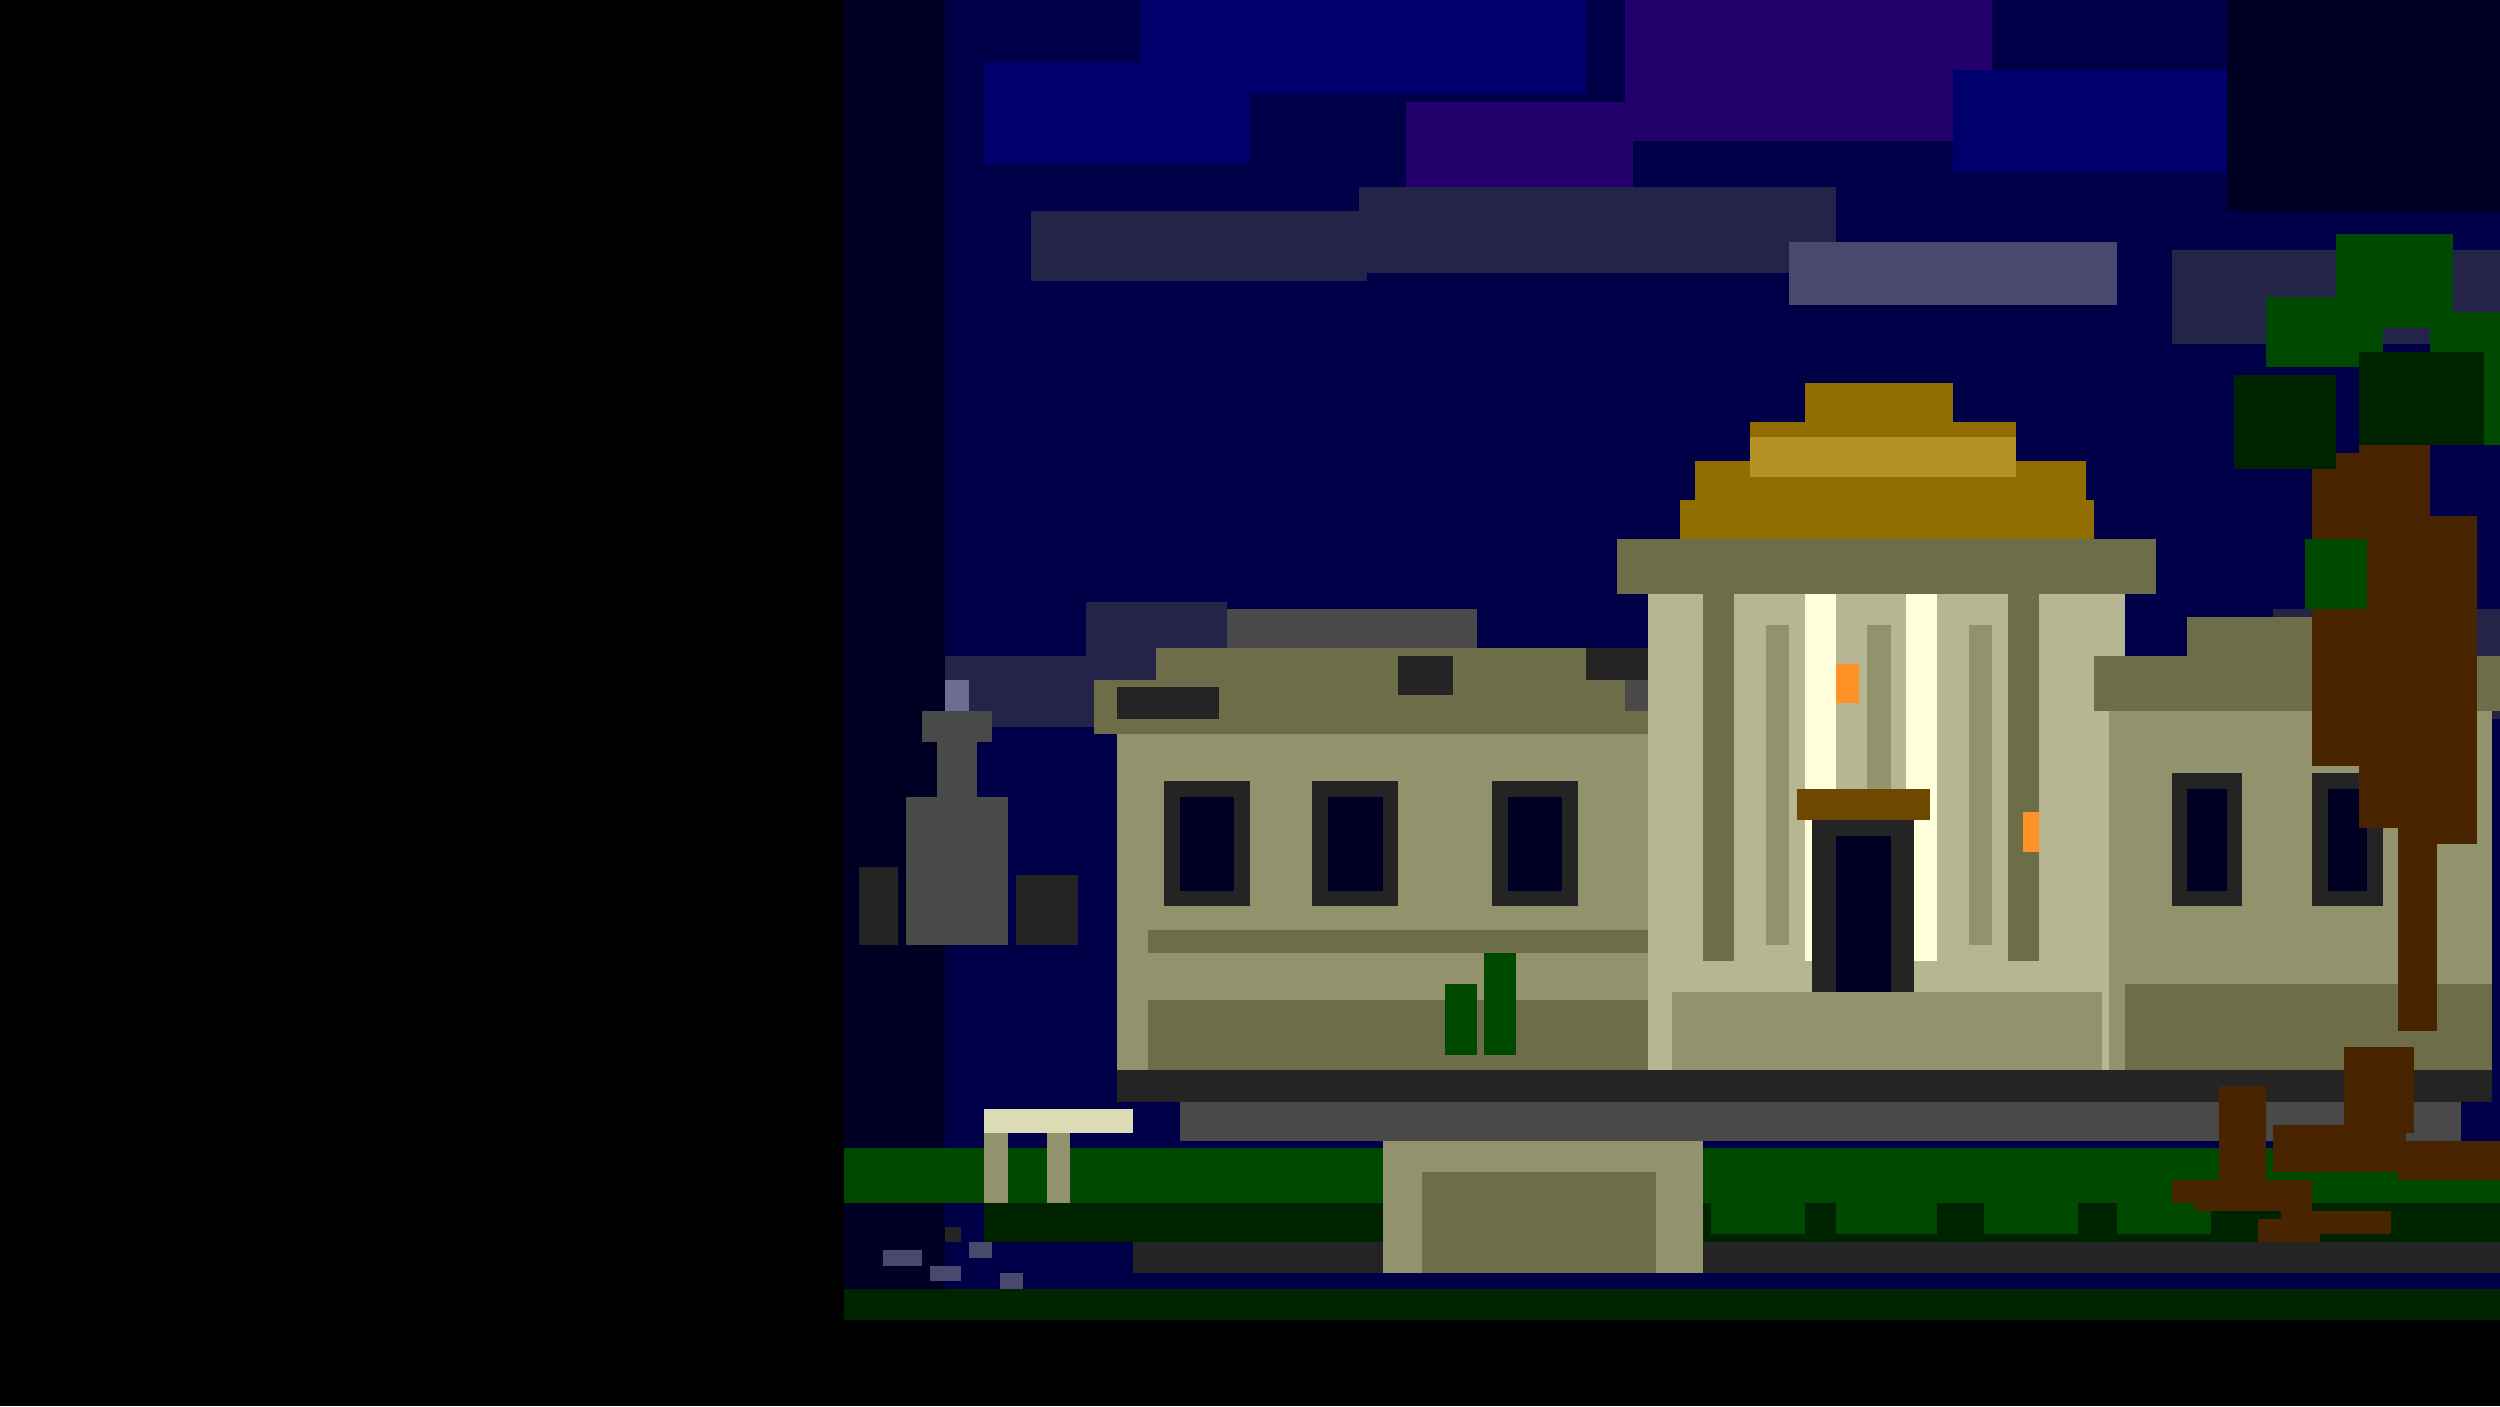
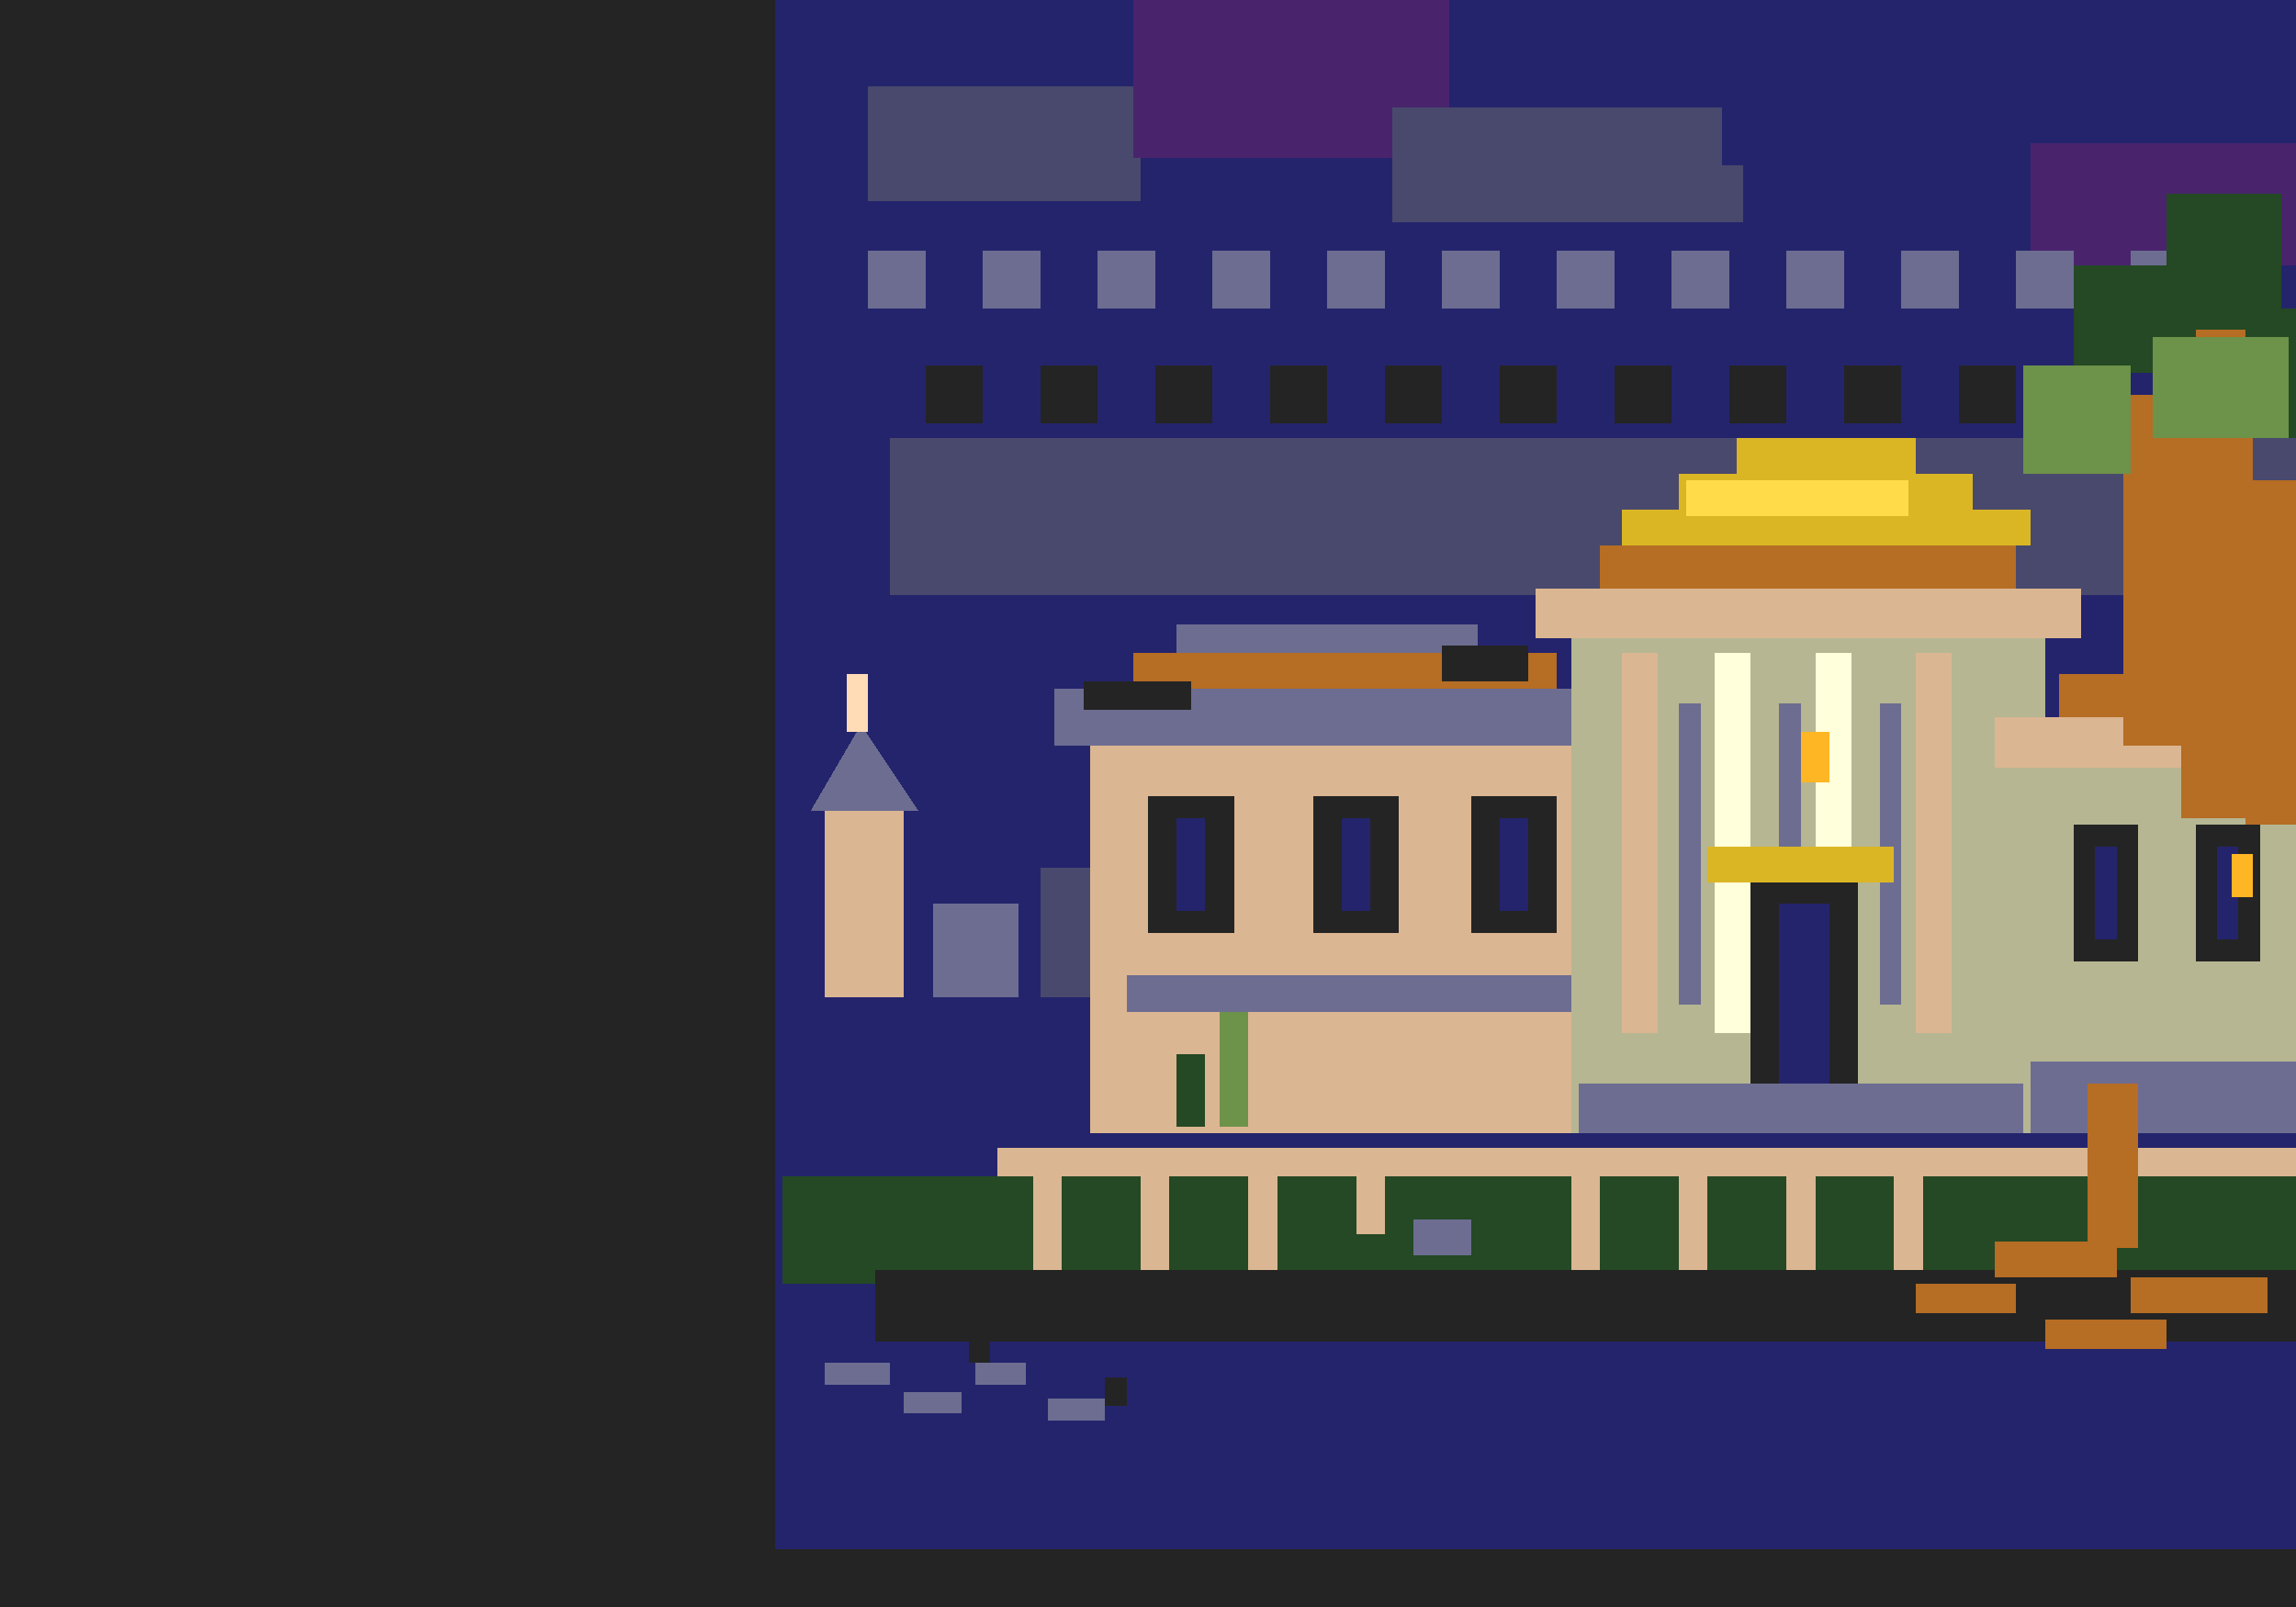
- <svg xmlns="http://www.w3.org/2000/svg" width="320" height="180" viewBox="0 0 320 180" shape-rendering="crispEdges" role="img" aria-labelledby="title desc">
-   <rect width="320" height="180" fill="#000049" />
-   <rect x="0" y="0" width="108" height="180" fill="#000000" />
-   <rect x="108" y="0" width="13" height="180" fill="#000024" />
-   <rect x="126" y="8" width="34" height="13" fill="#00006D" />
-   <rect x="146" y="0" width="57" height="12" fill="#00006D" />
-   <rect x="180" y="13" width="29" height="11" fill="#24006D" />
-   <rect x="208" y="0" width="47" height="18" fill="#24006D" />
-   <rect x="250" y="9" width="44" height="13" fill="#00006D" />
-   <rect x="285" y="0" width="35" height="27" fill="#000024" />
-   <rect x="132" y="27" width="43" height="9" fill="#242449" />
-   <rect x="174" y="24" width="61" height="11" fill="#242449" />
-   <rect x="229" y="31" width="42" height="8" fill="#49496D" />
-   <rect x="278" y="32" width="42" height="12" fill="#242449" />
-   <rect x="121" y="84" width="25" height="9" fill="#242449" />
-   <rect x="139" y="77" width="18" height="13" fill="#242449" />
-   <rect x="151" y="86" width="24" height="7" fill="#242449" />
-   <rect x="291" y="78" width="29" height="14" fill="#242449" />
-   <rect x="116" y="102" width="13" height="19" fill="#494949" />
-   <rect x="120" y="94" width="5" height="8" fill="#494949" />
-   <rect x="118" y="91" width="9" height="4" fill="#494949" />
-   <rect x="121" y="87" width="3" height="4" fill="#6D6D92" />
-   <rect x="110" y="111" width="5" height="10" fill="#242424" />
-   <rect x="130" y="112" width="8" height="9" fill="#242424" />
-   <rect x="143" y="91" width="77" height="46" fill="#92926D" />
-   <rect x="140" y="87" width="80" height="7" fill="#6D6D49" />
-   <rect x="148" y="83" width="58" height="5" fill="#6D6D49" />
-   <rect x="157" y="78" width="32" height="5" fill="#494949" />
-   <rect x="143" y="88" width="13" height="4" fill="#242424" />
-   <rect x="179" y="84" width="7" height="5" fill="#242424" />
-   <rect x="149" y="100" width="11" height="16" fill="#242424" />
-   <rect x="168" y="100" width="11" height="16" fill="#242424" />
-   <rect x="191" y="100" width="11" height="16" fill="#242424" />
-   <rect x="151" y="102" width="7" height="12" fill="#000024" />
-   <rect x="170" y="102" width="7" height="12" fill="#000024" />
-   <rect x="193" y="102" width="7" height="12" fill="#000024" />
-   <rect x="147" y="119" width="68" height="3" fill="#6D6D49" />
-   <rect x="147" y="128" width="68" height="9" fill="#6D6D49" />
-   <rect x="203" y="83" width="9" height="4" fill="#242424" />
-   <rect x="208" y="87" width="5" height="4" fill="#494949" />
-   <rect x="185" y="126" width="4" height="9" fill="#004900" />
-   <rect x="190" y="122" width="4" height="13" fill="#004900" />
-   <rect x="211" y="74" width="61" height="63" fill="#B6B692" />
-   <rect x="207" y="69" width="69" height="7" fill="#6D6D49" />
-   <rect x="215" y="64" width="53" height="5" fill="#926D00" />
-   <path d="M211 64H217V59H224V54H231V49H250V54H258V59H267V64Z" fill="#926D00" />
-   <rect x="224" y="56" width="34" height="5" fill="#B69224" />
-   <rect x="218" y="76" width="4" height="47" fill="#6D6D49" />
-   <rect x="231" y="76" width="4" height="47" fill="#FFFFDB" />
-   <rect x="244" y="76" width="4" height="47" fill="#FFFFDB" />
-   <rect x="257" y="76" width="4" height="47" fill="#6D6D49" />
-   <rect x="226" y="80" width="3" height="41" fill="#92926D" />
-   <rect x="239" y="80" width="3" height="41" fill="#92926D" />
-   <rect x="252" y="80" width="3" height="41" fill="#92926D" />
-   <rect x="232" y="105" width="13" height="32" fill="#242424" />
-   <rect x="235" y="107" width="7" height="30" fill="#000024" />
-   <rect x="230" y="101" width="17" height="4" fill="#6D4900" />
-   <rect x="214" y="127" width="55" height="10" fill="#92926D" />
-   <rect x="270" y="90" width="49" height="47" fill="#92926D" />
-   <rect x="268" y="84" width="52" height="7" fill="#6D6D49" />
-   <rect x="280" y="79" width="32" height="5" fill="#6D6D49" />
-   <rect x="278" y="99" width="9" height="17" fill="#242424" />
-   <rect x="296" y="99" width="9" height="17" fill="#242424" />
-   <rect x="280" y="101" width="5" height="13" fill="#000024" />
-   <rect x="298" y="101" width="5" height="13" fill="#000024" />
-   <rect x="272" y="126" width="47" height="11" fill="#6D6D49" />
-   <rect x="143" y="137" width="176" height="4" fill="#242424" />
-   <rect x="151" y="141" width="164" height="5" fill="#494949" />
-   <rect x="108" y="147" width="212" height="7" fill="#004900" />
-   <rect x="126" y="154" width="194" height="5" fill="#002400" />
-   <rect x="145" y="159" width="175" height="4" fill="#242424" />
-   <rect x="177" y="146" width="41" height="17" fill="#92926D" />
-   <rect x="182" y="150" width="30" height="13" fill="#6D6D49" />
-   <rect x="219" y="147" width="12" height="11" fill="#004900" />
-   <rect x="235" y="147" width="13" height="11" fill="#004900" />
-   <rect x="254" y="147" width="12" height="11" fill="#004900" />
-   <rect x="271" y="147" width="12" height="11" fill="#004900" />
-   <rect x="126" y="142" width="13" height="3" fill="#DBDBB6" />
-   <rect x="126" y="145" width="3" height="9" fill="#92926D" />
-   <rect x="134" y="145" width="3" height="9" fill="#92926D" />
-   <rect x="139" y="142" width="6" height="3" fill="#DBDBB6" />
-   <rect x="113" y="160" width="5" height="2" fill="#49496D" />
-   <rect x="119" y="162" width="4" height="2" fill="#49496D" />
-   <rect x="124" y="159" width="3" height="2" fill="#49496D" />
-   <rect x="128" y="163" width="3" height="2" fill="#49496D" />
-   <rect x="121" y="157" width="2" height="2" fill="#242424" />
-   <rect x="302" y="48" width="9" height="58" fill="#492400" />
-   <rect x="296" y="58" width="7" height="40" fill="#492400" />
-   <rect x="311" y="66" width="6" height="42" fill="#492400" />
-   <rect x="290" y="38" width="15" height="9" fill="#004900" />
-   <rect x="299" y="30" width="15" height="12" fill="#004900" />
-   <rect x="311" y="40" width="9" height="17" fill="#004900" />
-   <rect x="286" y="48" width="13" height="12" fill="#002400" />
-   <rect x="302" y="45" width="16" height="12" fill="#002400" />
-   <rect x="295" y="69" width="8" height="9" fill="#004900" />
-   <rect x="307" y="102" width="5" height="30" fill="#492400" />
-   <rect x="300" y="134" width="9" height="11" fill="#492400" />
-   <rect x="291" y="144" width="17" height="6" fill="#492400" />
-   <rect x="307" y="146" width="13" height="5" fill="#492400" />
-   <rect x="281" y="151" width="15" height="4" fill="#492400" />
-   <rect x="292" y="155" width="14" height="3" fill="#492400" />
-   <rect x="284" y="139" width="6" height="13" fill="#492400" />
-   <rect x="278" y="151" width="10" height="3" fill="#492400" />
-   <rect x="289" y="156" width="8" height="3" fill="#492400" />
-   <rect x="235" y="85" width="3" height="5" fill="#FF9224" />
-   <rect x="259" y="104" width="2" height="5" fill="#FF9224" />
-   <rect x="108" y="169" width="212" height="11" fill="#000000" />
-   <rect x="108" y="165" width="212" height="4" fill="#002400" />
+ <svg xmlns="http://www.w3.org/2000/svg" width="320" height="224" viewBox="0 0 320 224" shape-rendering="crispEdges" role="img" aria-labelledby="title desc">
+   <rect width="320" height="224" fill="#24246D" />
+   <rect x="0" y="0" width="108" height="224" fill="#242424" />
+   <rect x="108" y="0" width="12" height="224" fill="#24246D" />
+   <rect x="121" y="12" width="38" height="16" fill="#49496D" />
+   <rect x="158" y="0" width="44" height="22" fill="#49246D" />
+   <rect x="194" y="15" width="49" height="16" fill="#49496D" />
+   <rect x="240" y="0" width="54" height="23" fill="#24246D" />
+   <rect x="283" y="20" width="37" height="17" fill="#49246D" />
+   <path d="M121 35h8v8h-8z M137 35h8v8h-8z M153 35h8v8h-8z M169 35h8v8h-8z M185 35h8v8h-8z M201 35h8v8h-8z M217 35h8v8h-8z M233 35h8v8h-8z M249 35h8v8h-8z M265 35h8v8h-8z M281 35h8v8h-8z M297 35h8v8h-8z" fill="#6D6D92" />
+   <path d="M129 51h8v8h-8z M145 51h8v8h-8z M161 51h8v8h-8z M177 51h8v8h-8z M193 51h8v8h-8z M209 51h8v8h-8z M225 51h8v8h-8z M241 51h8v8h-8z M257 51h8v8h-8z M273 51h8v8h-8z M289 51h8v8h-8z" fill="#242424" />
+   <rect x="124" y="61" width="196" height="25" fill="#49496D" />
+   <rect x="121" y="83" width="199" height="22" fill="#24246D" />
+   <rect x="115" y="113" width="11" height="26" fill="#DBB692" />
+   <path d="M113 113l7-12 8 12z" fill="#6D6D92" />
+   <rect x="118" y="94" width="3" height="8" fill="#FFDBB6" />
+   <rect x="130" y="126" width="12" height="13" fill="#6D6D92" />
+   <rect x="145" y="121" width="15" height="18" fill="#49496D" />
+   <rect x="152" y="102" width="72" height="56" fill="#DBB692" />
+   <rect x="147" y="96" width="81" height="8" fill="#6D6D92" />
+   <rect x="158" y="91" width="59" height="5" fill="#B66D24" />
+   <rect x="164" y="87" width="42" height="4" fill="#6D6D92" />
+   <rect x="151" y="95" width="15" height="4" fill="#242424" />
+   <rect x="201" y="90" width="12" height="5" fill="#242424" />
+   <rect x="160" y="111" width="12" height="19" fill="#242424" />
+   <rect x="183" y="111" width="12" height="19" fill="#242424" />
+   <rect x="205" y="111" width="12" height="19" fill="#242424" />
+   <rect x="164" y="114" width="4" height="13" fill="#24246D" />
+   <rect x="187" y="114" width="4" height="13" fill="#24246D" />
+   <rect x="209" y="114" width="4" height="13" fill="#24246D" />
+   <rect x="157" y="136" width="63" height="5" fill="#6D6D92" />
+   <rect x="164" y="147" width="4" height="10" fill="#244924" />
+   <rect x="170" y="141" width="4" height="16" fill="#6D9249" />
+   <rect x="219" y="88" width="66" height="70" fill="#B6B692" />
+   <rect x="214" y="82" width="76" height="7" fill="#DBB692" />
+   <rect x="223" y="76" width="58" height="6" fill="#B66D24" />
+   <path d="M218 76h8v-5h8v-5h8v-5h25v5h8v5h8v5z" fill="#DBB624" />
+   <rect x="235" y="67" width="31" height="5" fill="#FFDB49" />
+   <rect x="226" y="91" width="5" height="53" fill="#DBB692" />
+   <rect x="239" y="91" width="5" height="53" fill="#FFFFDB" />
+   <rect x="253" y="91" width="5" height="53" fill="#FFFFDB" />
+   <rect x="267" y="91" width="5" height="53" fill="#DBB692" />
+   <rect x="234" y="98" width="3" height="42" fill="#6D6D92" />
+   <rect x="248" y="98" width="3" height="42" fill="#6D6D92" />
+   <rect x="262" y="98" width="3" height="42" fill="#6D6D92" />
+   <rect x="244" y="123" width="15" height="35" fill="#242424" />
+   <rect x="248" y="126" width="7" height="32" fill="#24246D" />
+   <rect x="238" y="118" width="26" height="5" fill="#DBB624" />
+   <rect x="220" y="151" width="65" height="7" fill="#6D6D92" />
+   <rect x="282" y="106" width="38" height="52" fill="#B6B692" />
+   <rect x="278" y="100" width="42" height="7" fill="#DBB692" />
+   <rect x="287" y="94" width="29" height="6" fill="#B66D24" />
+   <rect x="289" y="115" width="9" height="19" fill="#242424" />
+   <rect x="306" y="115" width="9" height="19" fill="#242424" />
+   <rect x="292" y="118" width="3" height="13" fill="#24246D" />
+   <rect x="309" y="118" width="3" height="13" fill="#24246D" />
+   <rect x="283" y="148" width="37" height="10" fill="#6D6D92" />
+   <rect x="304" y="42" width="10" height="72" fill="#B66D24" />
+   <rect x="296" y="55" width="8" height="49" fill="#B66D24" />
+   <rect x="313" y="67" width="7" height="48" fill="#B66D24" />
+   <rect x="289" y="37" width="17" height="15" fill="#244924" />
+   <rect x="302" y="27" width="16" height="19" fill="#244924" />
+   <rect x="313" y="43" width="7" height="18" fill="#244924" />
+   <rect x="282" y="51" width="15" height="15" fill="#6D9249" />
+   <rect x="300" y="47" width="19" height="14" fill="#6D9249" />
+   <rect x="109" y="164" width="211" height="15" fill="#244924" />
+   <rect x="122" y="177" width="198" height="10" fill="#242424" />
+   <rect x="139" y="160" width="181" height="4" fill="#DBB692" />
+   <rect x="144" y="164" width="4" height="13" fill="#DBB692" />
+   <rect x="159" y="164" width="4" height="13" fill="#DBB692" />
+   <rect x="174" y="164" width="4" height="13" fill="#DBB692" />
+   <rect x="189" y="164" width="4" height="8" fill="#DBB692" />
+   <rect x="197" y="170" width="8" height="5" fill="#6D6D92" />
+   <rect x="219" y="164" width="4" height="13" fill="#DBB692" />
+   <rect x="234" y="164" width="4" height="13" fill="#DBB692" />
+   <rect x="249" y="164" width="4" height="13" fill="#DBB692" />
+   <rect x="264" y="164" width="4" height="13" fill="#DBB692" />
+   <rect x="291" y="151" width="7" height="23" fill="#B66D24" />
+   <rect x="278" y="173" width="17" height="5" fill="#B66D24" />
+   <rect x="267" y="179" width="14" height="4" fill="#B66D24" />
+   <rect x="297" y="178" width="19" height="5" fill="#B66D24" />
+   <rect x="285" y="184" width="17" height="4" fill="#B66D24" />
+   <rect x="115" y="190" width="9" height="3" fill="#6D6D92" />
+   <rect x="126" y="194" width="8" height="3" fill="#6D6D92" />
+   <rect x="136" y="190" width="7" height="3" fill="#6D6D92" />
+   <rect x="146" y="195" width="8" height="3" fill="#6D6D92" />
+   <rect x="135" y="185" width="3" height="5" fill="#242424" />
+   <rect x="154" y="192" width="3" height="4" fill="#242424" />
+   <rect x="251" y="102" width="4" height="7" fill="#FFB624" />
+   <rect x="311" y="119" width="3" height="6" fill="#FFB624" />
+   <rect x="0" y="216" width="320" height="8" fill="#242424" />
</svg>
